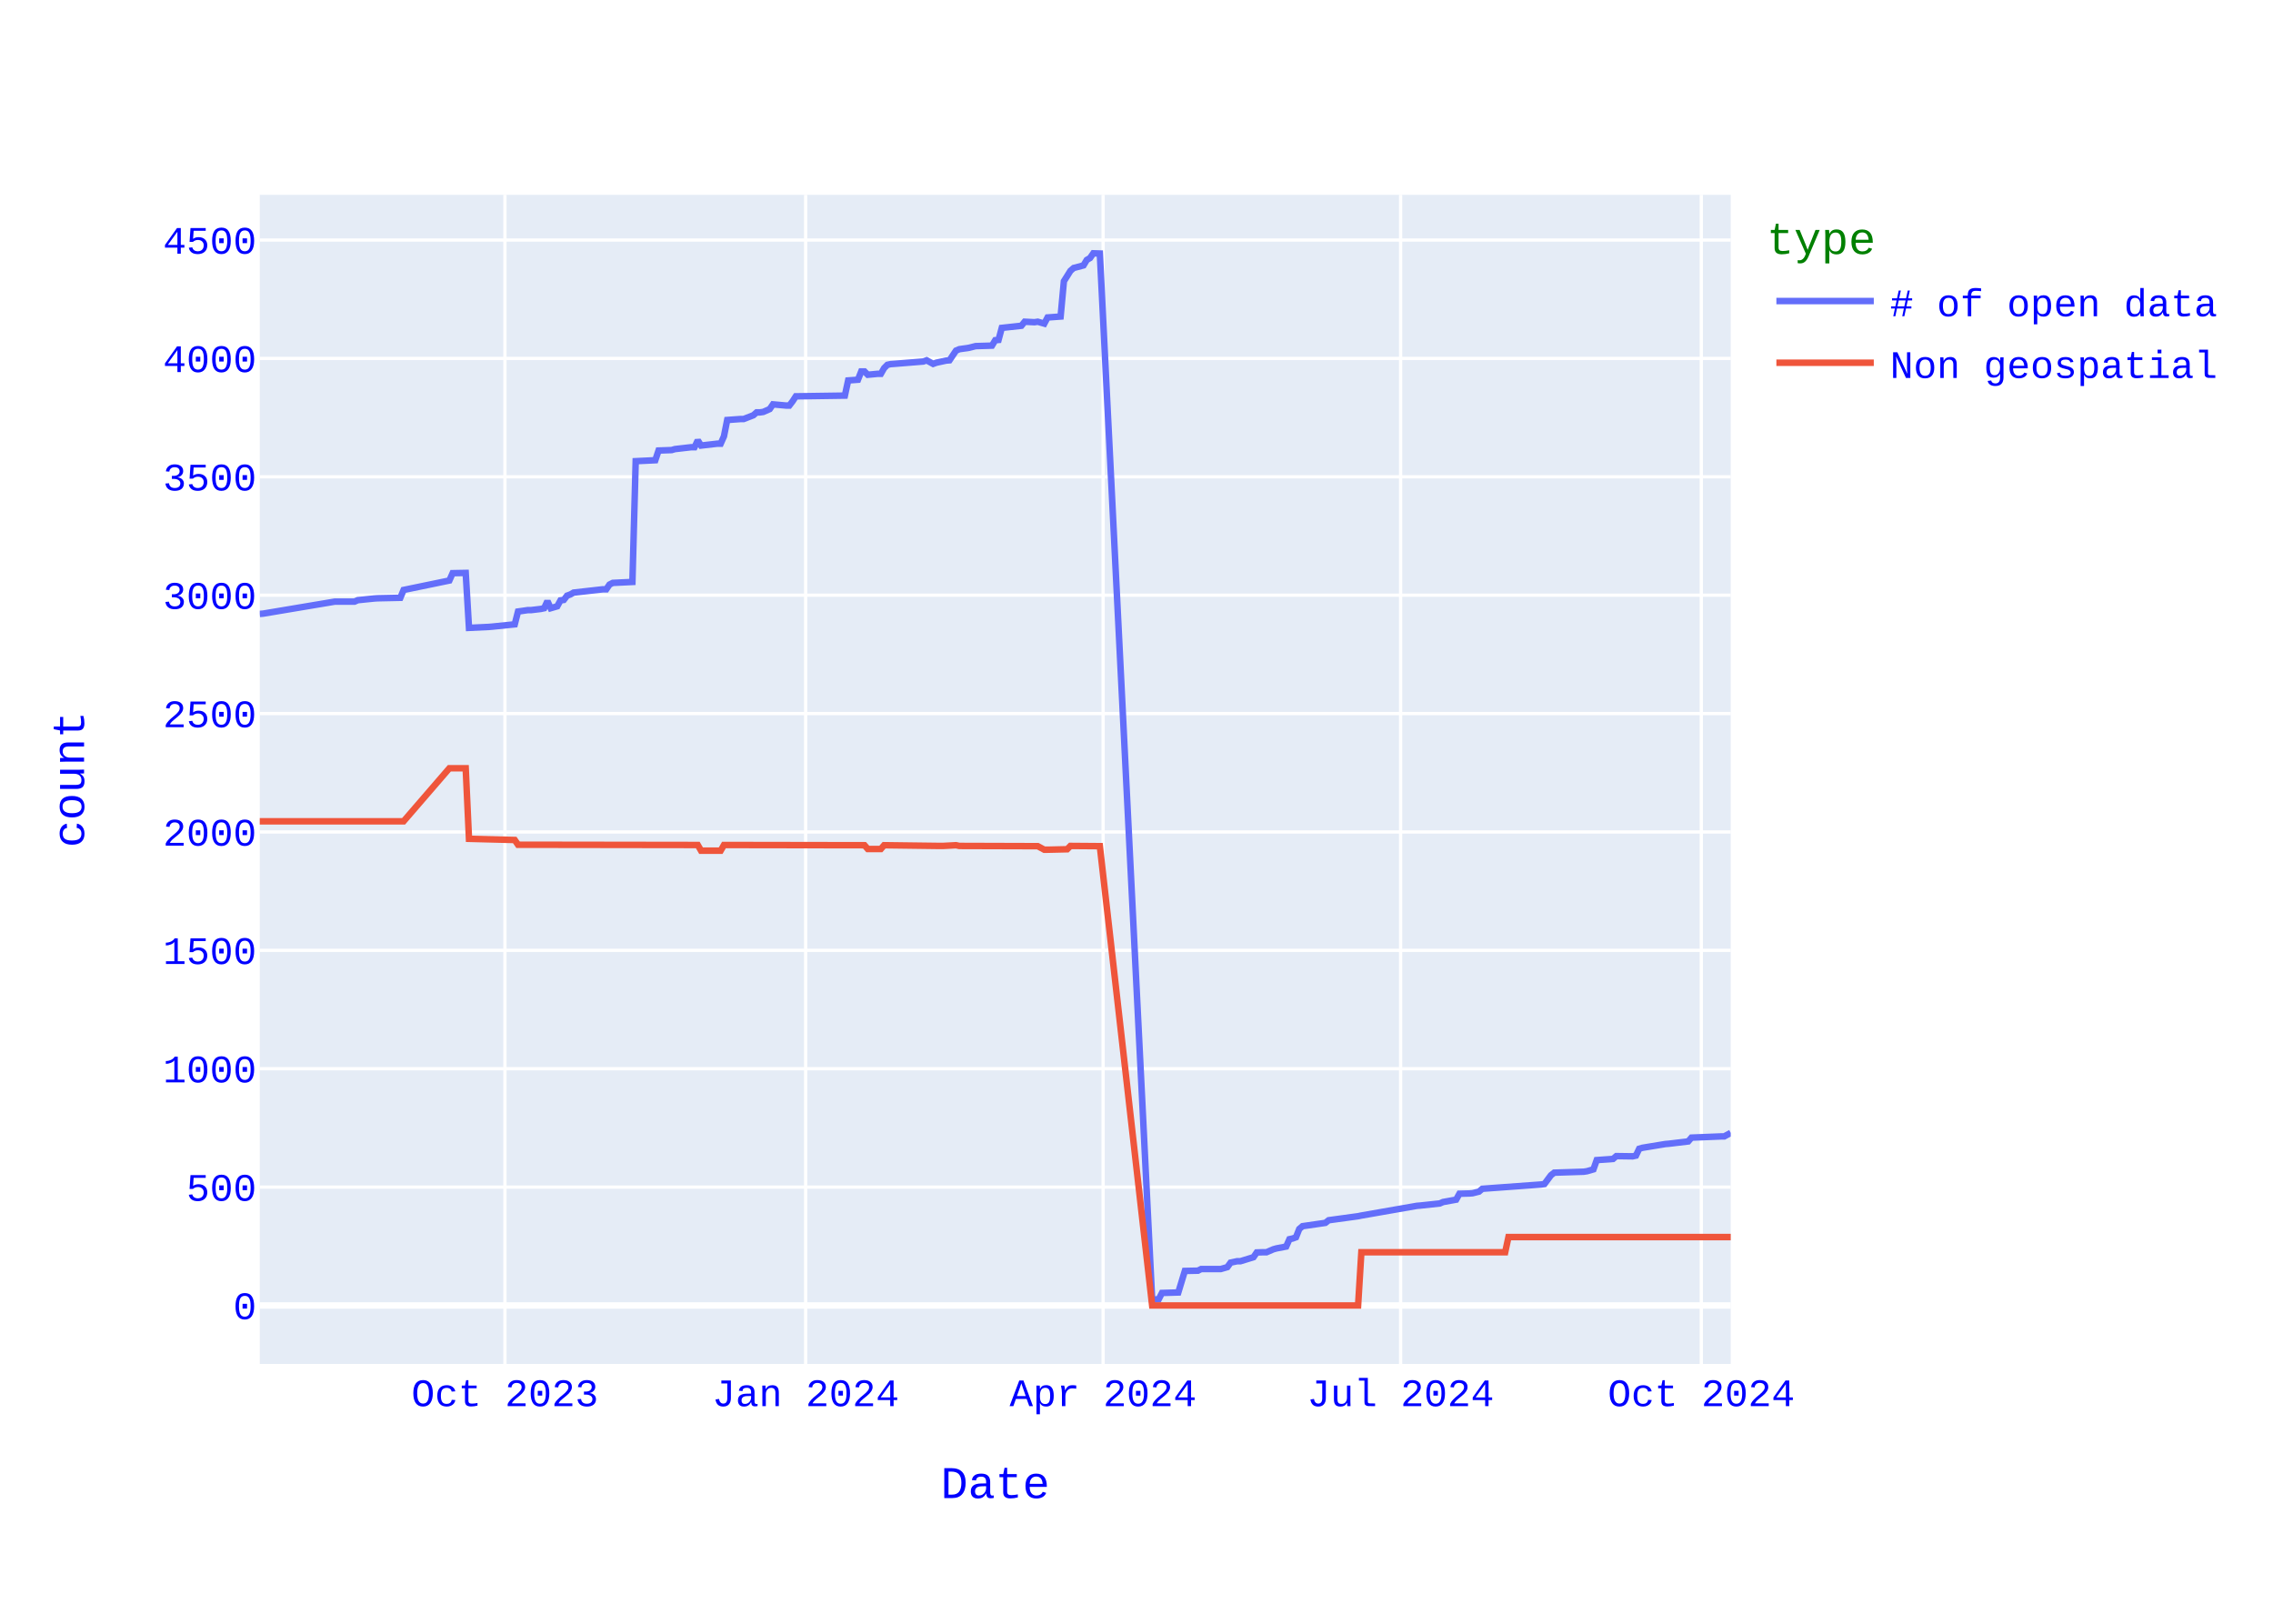
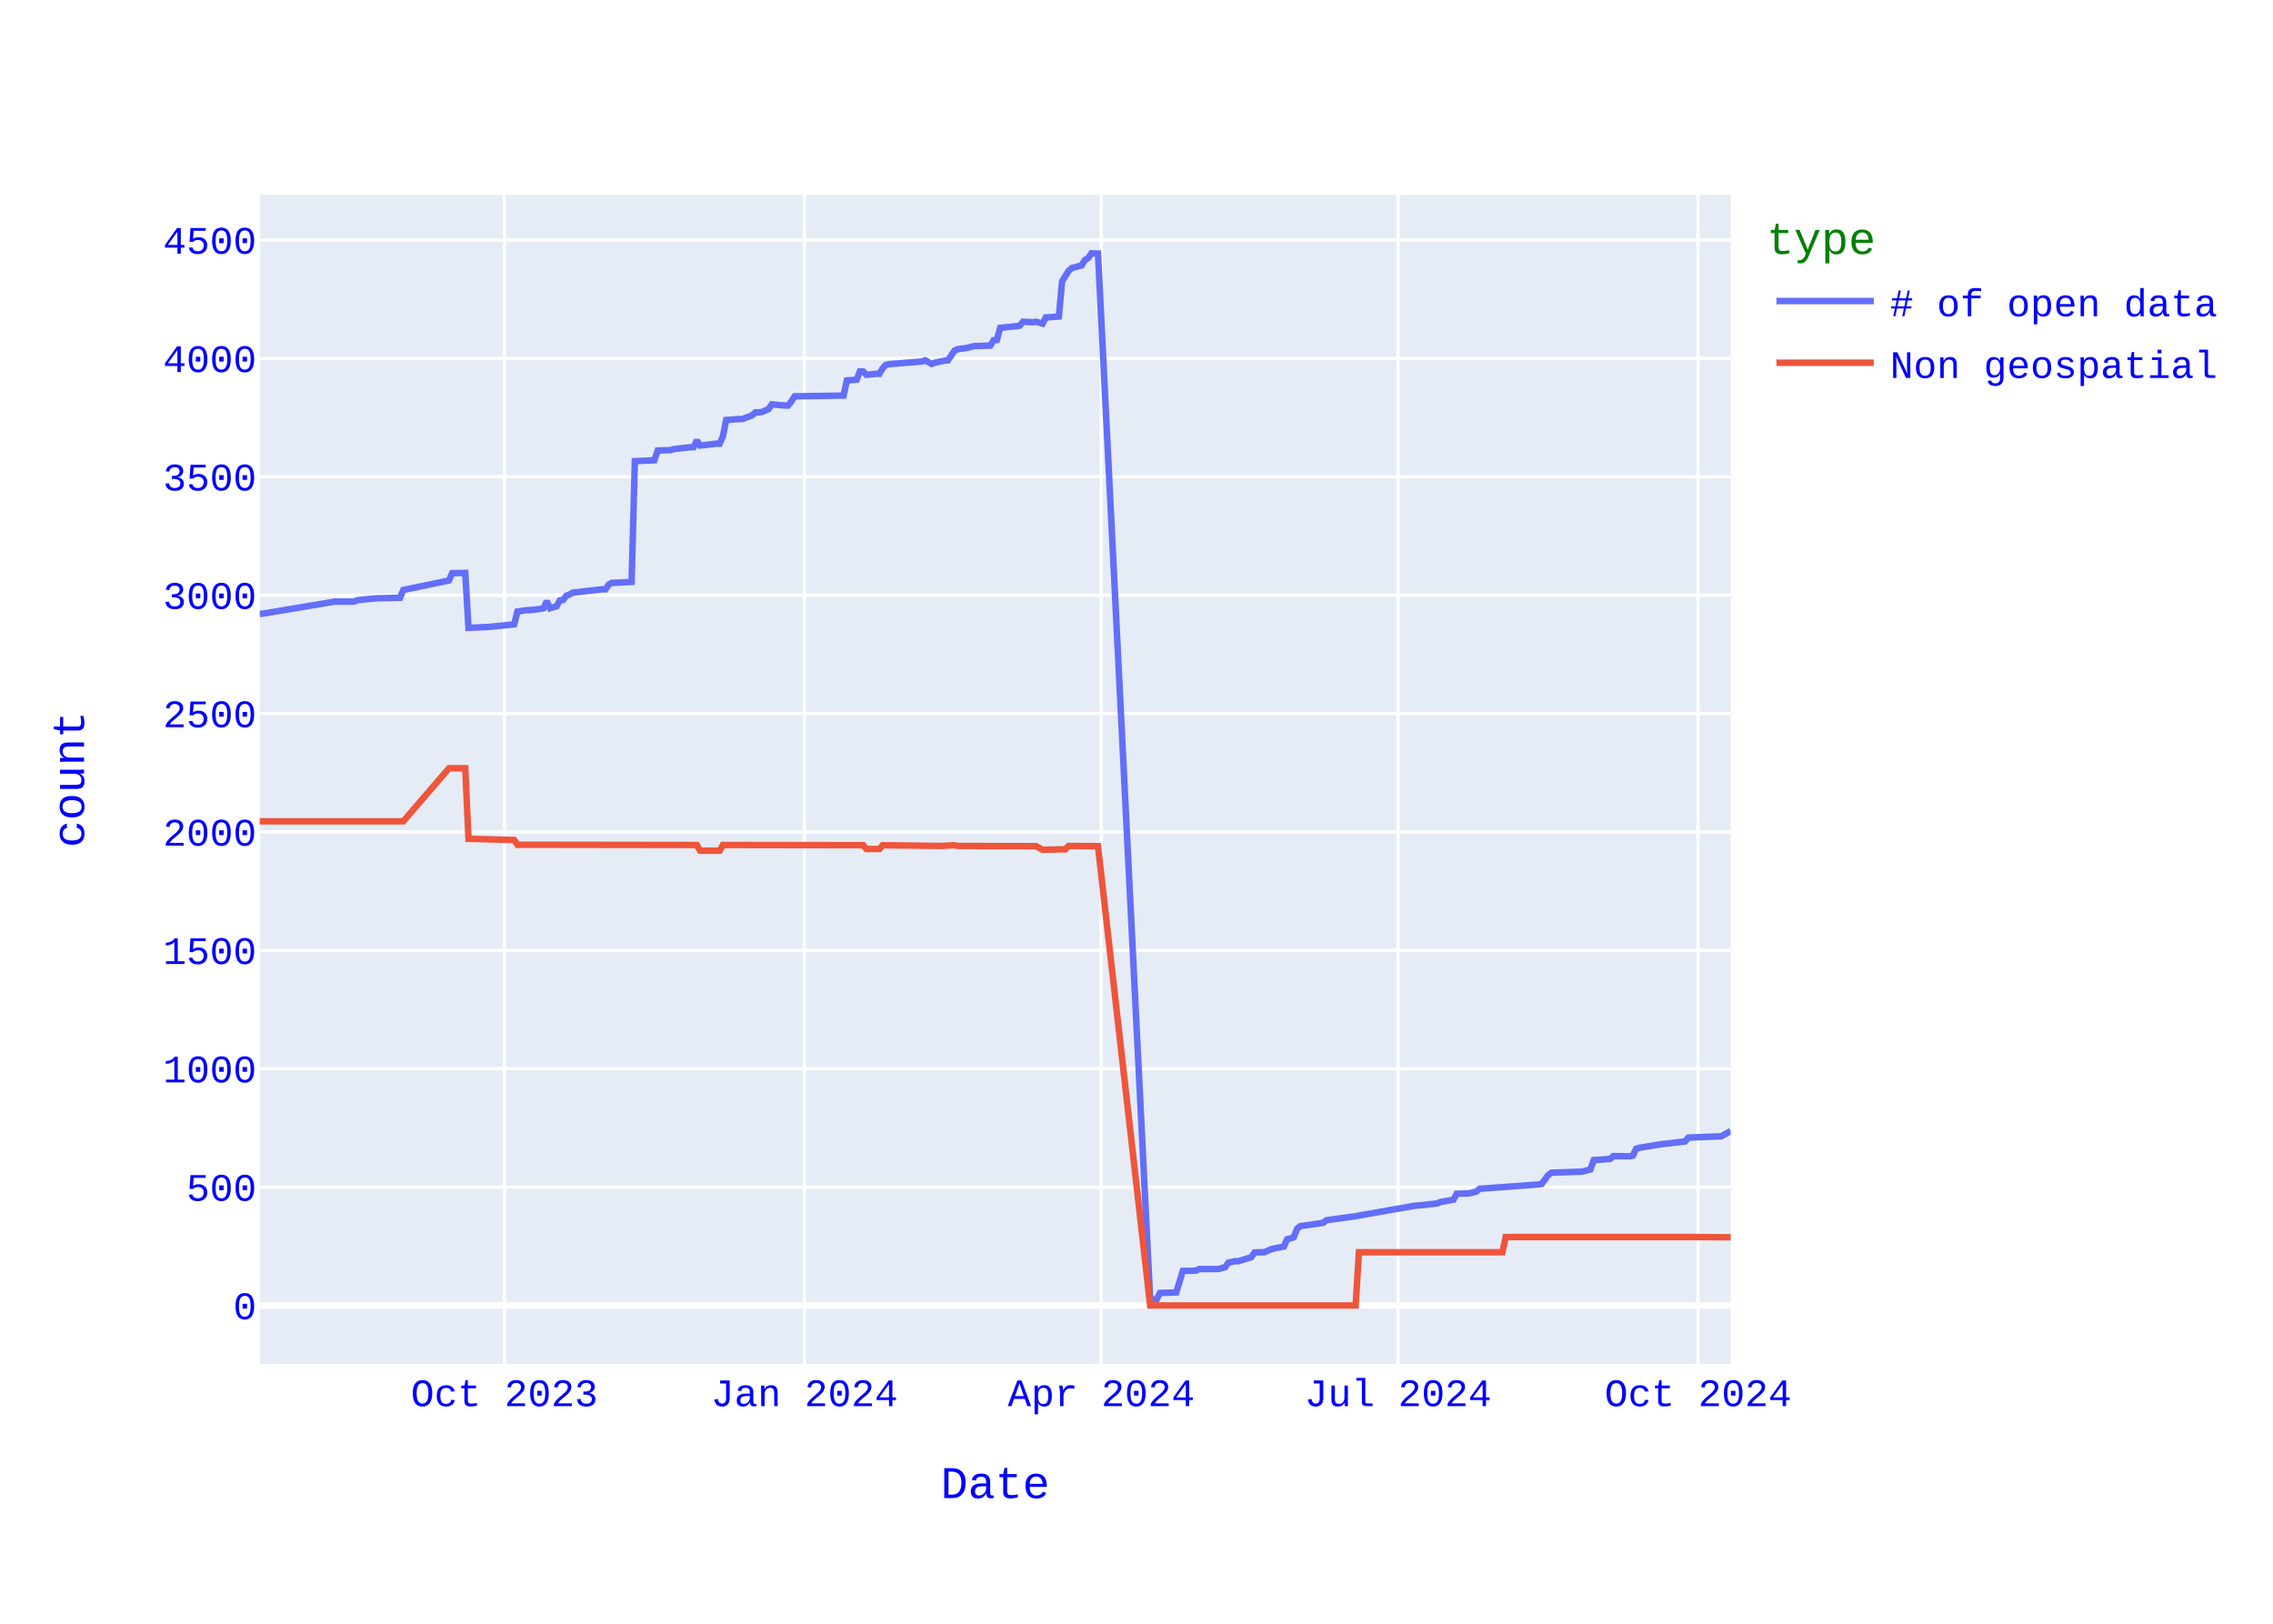
<svg xmlns="http://www.w3.org/2000/svg" class="main-svg" width="700" height="500" style="" viewBox="0 0 700 500">
  <rect x="0" y="0" width="700" height="500" style="fill: rgb(255, 255, 255); fill-opacity: 1;" />
-   <defs id="defs-e30ee3">
+   <defs id="defs-3de540">
    <g class="clips">
-       <clipPath id="clipe30ee3xyplot" class="plotclip">
+       <clipPath id="clip3de540xyplot" class="plotclip">
        <rect width="453" height="360" />
      </clipPath>
-       <clipPath class="axesclip" id="clipe30ee3x">
+       <clipPath class="axesclip" id="clip3de540x">
        <rect x="80" y="0" width="453" height="500" />
      </clipPath>
-       <clipPath class="axesclip" id="clipe30ee3y">
+       <clipPath class="axesclip" id="clip3de540y">
        <rect x="0" y="60" width="700" height="360" />
      </clipPath>
-       <clipPath class="axesclip" id="clipe30ee3xy">
+       <clipPath class="axesclip" id="clip3de540xy">
        <rect x="80" y="60" width="453" height="360" />
      </clipPath>
    </g>
    <g class="gradients" />
    <g class="patterns" />
  </defs>
  <g class="bglayer">
    <rect class="bg" x="80" y="60" width="453" height="360" style="fill: rgb(229, 236, 246); fill-opacity: 1; stroke-width: 0;" />
  </g>
  <g class="layer-below">
    <g class="imagelayer" />
    <g class="shapelayer" />
  </g>
  <g class="cartesianlayer">
    <g class="subplot xy">
      <g class="layer-subplot">
        <g class="shapelayer" />
        <g class="imagelayer" />
      </g>
      <g class="minor-gridlayer">
        <g class="x" />
        <g class="y" />
      </g>
      <g class="gridlayer">
        <g class="x">
-           <path class="xgrid crisp" transform="translate(155.5,0)" d="M0,60v360" style="stroke: rgb(255, 255, 255); stroke-opacity: 1; stroke-width: 1px;" />
-           <path class="xgrid crisp" transform="translate(248.11,0)" d="M0,60v360" style="stroke: rgb(255, 255, 255); stroke-opacity: 1; stroke-width: 1px;" />
-           <path class="xgrid crisp" transform="translate(339.72,0)" d="M0,60v360" style="stroke: rgb(255, 255, 255); stroke-opacity: 1; stroke-width: 1px;" />
-           <path class="xgrid crisp" transform="translate(431.33,0)" d="M0,60v360" style="stroke: rgb(255, 255, 255); stroke-opacity: 1; stroke-width: 1px;" />
-           <path class="xgrid crisp" transform="translate(523.94,0)" d="M0,60v360" style="stroke: rgb(255, 255, 255); stroke-opacity: 1; stroke-width: 1px;" />
+           <path class="xgrid crisp" transform="translate(155.33,0)" d="M0,60v360" style="stroke: rgb(255, 255, 255); stroke-opacity: 1; stroke-width: 1px;" />
+           <path class="xgrid crisp" transform="translate(247.74,0)" d="M0,60v360" style="stroke: rgb(255, 255, 255); stroke-opacity: 1; stroke-width: 1px;" />
+           <path class="xgrid crisp" transform="translate(339.14,0)" d="M0,60v360" style="stroke: rgb(255, 255, 255); stroke-opacity: 1; stroke-width: 1px;" />
+           <path class="xgrid crisp" transform="translate(430.55,0)" d="M0,60v360" style="stroke: rgb(255, 255, 255); stroke-opacity: 1; stroke-width: 1px;" />
+           <path class="xgrid crisp" transform="translate(522.96,0)" d="M0,60v360" style="stroke: rgb(255, 255, 255); stroke-opacity: 1; stroke-width: 1px;" />
        </g>
        <g class="y">
          <path class="ygrid crisp" transform="translate(0,365.55)" d="M80,0h453" style="stroke: rgb(255, 255, 255); stroke-opacity: 1; stroke-width: 1px;" />
          <path class="ygrid crisp" transform="translate(0,329.09)" d="M80,0h453" style="stroke: rgb(255, 255, 255); stroke-opacity: 1; stroke-width: 1px;" />
          <path class="ygrid crisp" transform="translate(0,292.64)" d="M80,0h453" style="stroke: rgb(255, 255, 255); stroke-opacity: 1; stroke-width: 1px;" />
          <path class="ygrid crisp" transform="translate(0,256.19)" d="M80,0h453" style="stroke: rgb(255, 255, 255); stroke-opacity: 1; stroke-width: 1px;" />
          <path class="ygrid crisp" transform="translate(0,219.73)" d="M80,0h453" style="stroke: rgb(255, 255, 255); stroke-opacity: 1; stroke-width: 1px;" />
          <path class="ygrid crisp" transform="translate(0,183.28)" d="M80,0h453" style="stroke: rgb(255, 255, 255); stroke-opacity: 1; stroke-width: 1px;" />
          <path class="ygrid crisp" transform="translate(0,146.82)" d="M80,0h453" style="stroke: rgb(255, 255, 255); stroke-opacity: 1; stroke-width: 1px;" />
          <path class="ygrid crisp" transform="translate(0,110.37)" d="M80,0h453" style="stroke: rgb(255, 255, 255); stroke-opacity: 1; stroke-width: 1px;" />
          <path class="ygrid crisp" transform="translate(0,73.92)" d="M80,0h453" style="stroke: rgb(255, 255, 255); stroke-opacity: 1; stroke-width: 1px;" />
        </g>
      </g>
      <g class="zerolinelayer">
        <path class="yzl zl crisp" transform="translate(0,402)" d="M80,0h453" style="stroke: rgb(255, 255, 255); stroke-opacity: 1; stroke-width: 2px;" />
      </g>
      <path class="xlines-below" />
      <path class="ylines-below" />
      <g class="overlines-below" />
      <g class="xaxislayer-below" />
      <g class="yaxislayer-below" />
      <g class="overaxes-below" />
-       <g class="plot" transform="translate(80,60)" clip-path="url(#clipe30ee3xyplot)">
+       <g class="plot" transform="translate(80,60)" clip-path="url(#clip3de540xyplot)">
        <g class="scatterlayer mlayer">
-           <g class="trace scatter tracee9ebf9" style="stroke-miterlimit: 2; opacity: 1;">
+           <g class="trace scatter trace518af3" style="stroke-miterlimit: 2; opacity: 1;">
            <g class="fills" />
            <g class="errorbars" />
            <g class="lines">
-               <path class="js-line" d="M453,288.85L450.99,289.94L449.98,289.94L440.92,290.31L439.91,291.48L433.87,292.2L432.87,292.28L425.82,293.44L424.81,293.74L423.81,295.85L422.8,296.07L417.77,296L416.76,296.87L411.73,297.23L410.72,300.08L408.71,300.66L407.7,300.81L398.64,301.1L397.63,301.9L395.62,304.6L394.61,304.74L376.49,306.06L375.49,306.93L373.47,307.44L372.47,307.51L369.45,307.59L368.44,309.41L364.41,310.14L363.41,310.58L357.37,311.23L356.36,311.31L339.25,314.3L338.24,314.51L329.18,315.75L328.17,316.56L321.13,317.58L320.12,318.45L319.11,321L318.11,321.37L317.1,321.59L316.09,323.85L313.07,324.43L312.07,324.72L310.05,325.6L309.05,325.6L307.03,325.67L306.03,327.13L302,328.37L300.99,328.37L298.98,328.8L297.97,330.19L295.96,330.77L294.95,330.77L289.92,330.77L288.91,331.28L284.89,331.36L282.87,337.99L277.84,338.14L276.83,340.1L274.82,340.18L258.71,18.07L256.7,18L255.69,19.46L254.69,20.04L253.68,21.72L250.66,22.52L249.65,23.4L247.64,26.6L246.63,37.47L242.61,37.76L241.6,39.65L239.59,39.07L238.58,39.22L235.56,39.07L234.55,40.31L228.51,40.97L227.51,44.68L226.5,44.76L225.49,46.43L220.46,46.58L218.45,47.09L215.43,47.53L214.42,47.96L212.41,50.95L211.4,51.03L208.38,51.68L207.37,52.05L205.36,50.95L204.35,51.32L195.29,52.05L194.29,52.12L193.28,52.34L192.27,53.36L191.27,55.11L190.26,55.11L187.24,55.4L186.23,54.38L185.23,54.38L184.22,56.93L181.2,57.15L180.19,61.82L165.09,62.04L164.09,63.57L163.08,64.88L162.07,64.88L158.05,64.51L157.04,65.97L155.03,66.85L154.02,66.99L153.01,66.99L152.01,67.87L148.99,69.04L147.98,69.04L143.95,69.33L142.95,74.36L141.94,76.62L140.93,76.62L135.9,77.2L134.89,75.6L133.89,77.71L132.88,77.71L127.85,78.29L126.84,78.59L122.81,78.73L121.81,81.72L115.77,82.01L114.76,119.2L108.72,119.49L107.71,120L106.71,121.46L105.7,121.46L96.64,122.48L95.63,123.06L94.63,123.42L93.62,124.74L92.61,124.88L91.61,126.7L89.59,127.29L88.59,125.1L87.58,127.29L86.57,127.51L83.55,127.87L82.55,127.87L79.53,128.31L78.52,132.25L71.47,132.97L70.47,133.05L64.43,133.34L63.42,116.42L59.39,116.5L58.39,118.76L44.29,121.67L43.29,124.08L36.24,124.23L35.23,124.3L30.2,124.81L29.19,125.25L23.15,125.25L1.01,128.96L0,129.04" style="vector-effect: none; fill: none; stroke: rgb(99, 110, 250); stroke-opacity: 1; stroke-width: 2px; opacity: 1;" />
+               <path class="js-line" d="M453,288.27L449.99,289.94L448.98,289.94L439.94,290.31L438.94,291.48L432.91,292.2L431.91,292.28L424.88,293.44L423.87,293.74L422.87,295.85L421.86,296.07L416.84,296L415.84,296.87L410.81,297.23L409.81,300.08L407.8,300.66L406.8,300.81L397.76,301.1L396.75,301.9L394.74,304.6L393.74,304.74L375.66,306.06L374.65,306.93L372.65,307.44L371.64,307.51L368.63,307.59L367.62,309.41L363.61,310.14L362.6,310.58L356.57,311.23L355.57,311.31L338.49,314.3L337.49,314.51L328.45,315.75L327.45,316.56L320.41,317.58L319.41,318.45L318.41,321L317.4,321.37L316.4,321.59L315.39,323.85L312.38,324.43L311.37,324.72L309.37,325.6L308.36,325.6L306.35,325.67L305.35,327.13L301.33,328.37L300.33,328.37L298.32,328.8L297.31,330.19L295.3,330.77L294.3,330.77L289.28,330.77L288.27,331.28L284.25,331.36L282.25,337.99L277.22,338.14L276.22,340.1L274.21,340.18L258.14,18.07L256.13,18L255.13,19.46L254.12,20.04L253.12,21.72L250.1,22.52L249.1,23.4L247.09,26.6L246.09,37.47L242.07,37.76L241.06,39.65L239.06,39.07L238.05,39.22L235.04,39.07L234.03,40.31L228.01,40.97L227,44.68L226,44.76L224.99,46.43L219.97,46.58L217.96,47.09L214.95,47.53L213.94,47.96L211.94,50.95L210.93,51.03L207.92,51.68L206.91,52.05L204.9,50.95L203.9,51.32L194.86,52.05L193.86,52.12L192.85,52.34L191.85,53.36L190.84,55.11L189.84,55.11L186.82,55.4L185.82,54.38L184.82,54.38L183.81,56.93L180.8,57.15L179.79,61.82L164.73,62.04L163.72,63.57L162.72,64.88L161.71,64.88L157.7,64.51L156.69,65.97L154.68,66.85L153.68,66.99L152.67,66.99L151.67,67.87L148.66,69.04L147.65,69.04L143.63,69.33L142.63,74.36L141.63,76.62L140.62,76.62L135.6,77.2L134.59,75.6L133.59,77.71L132.59,77.71L127.56,78.29L126.56,78.59L122.54,78.73L121.54,81.72L115.51,82.01L114.51,119.2L108.48,119.49L107.47,120L106.47,121.46L105.47,121.46L96.43,122.48L95.42,123.06L94.42,123.42L93.41,124.74L92.41,124.88L91.4,126.7L89.39,127.29L88.39,125.1L87.39,127.29L86.38,127.51L83.37,127.87L82.36,127.87L79.35,128.31L78.35,132.25L71.31,132.97L70.31,133.05L64.28,133.34L63.28,116.42L59.26,116.5L58.26,118.76L44.2,121.67L43.19,124.08L36.16,124.23L35.16,124.3L30.13,124.81L29.13,125.25L23.1,125.25L1,128.96L0,129.04" style="vector-effect: none; fill: none; stroke: rgb(99, 110, 250); stroke-opacity: 1; stroke-width: 2px; opacity: 1;" />
            </g>
            <g class="points" />
            <g class="text" />
          </g>
-           <g class="trace scatter trace84feb6" style="stroke-miterlimit: 2; opacity: 1;">
+           <g class="trace scatter trace826d4e" style="stroke-miterlimit: 2; opacity: 1;">
            <g class="fills" />
            <g class="errorbars" />
            <g class="lines">
-               <path class="js-line" d="M453,320.93L384.55,320.93L383.54,325.6L339.25,325.6L338.24,342L274.82,342L258.71,200.56L249.65,200.49L248.65,201.51L242.61,201.65L241.6,201.65L239.59,200.56L238.58,200.56L215.43,200.49L214.42,200.27L210.39,200.49L209.39,200.49L192.27,200.27L191.27,201.43L187.24,201.43L186.23,200.27L142.95,200.2L141.94,201.95L135.9,201.95L134.89,200.2L79.53,200.12L78.52,198.66L64.43,198.3L63.42,176.57L58.39,176.57L44.29,192.9L0,192.9" style="vector-effect: none; fill: none; stroke: rgb(239, 85, 59); stroke-opacity: 1; stroke-width: 2px; opacity: 1;" />
+               <path class="js-line" d="M453,321L441.95,320.93L440.95,320.93L383.69,320.93L382.69,325.6L338.49,325.6L337.49,342L274.21,342L258.14,200.56L249.1,200.49L248.1,201.51L242.07,201.65L241.06,201.65L239.06,200.56L238.05,200.56L214.95,200.49L213.94,200.27L209.93,200.49L208.92,200.49L191.85,200.27L190.84,201.43L186.82,201.43L185.82,200.27L142.63,200.2L141.63,201.95L135.6,201.95L134.59,200.2L79.35,200.12L78.35,198.66L64.28,198.3L63.28,176.57L58.26,176.57L44.2,192.9L0,192.9" style="vector-effect: none; fill: none; stroke: rgb(239, 85, 59); stroke-opacity: 1; stroke-width: 2px; opacity: 1;" />
            </g>
            <g class="points" />
            <g class="text" />
          </g>
        </g>
      </g>
      <g class="overplot" />
      <path class="xlines-above crisp" d="M0,0" style="fill: none;" />
      <path class="ylines-above crisp" d="M0,0" style="fill: none;" />
      <g class="overlines-above" />
      <g class="xaxislayer-above">
        <g class="xtick">
-           <text text-anchor="middle" x="0" y="433" transform="translate(155.5,0)" style="font-family: 'Courier New'; font-size: 12px; fill: rgb(0, 0, 255); fill-opacity: 1; white-space: pre; opacity: 1;">Oct 2023</text>
-         </g>
-         <g class="xtick">
-           <text text-anchor="middle" x="0" y="433" style="font-family: 'Courier New'; font-size: 12px; fill: rgb(0, 0, 255); fill-opacity: 1; white-space: pre; opacity: 1;" transform="translate(248.11,0)">Jan 2024</text>
-         </g>
-         <g class="xtick">
-           <text text-anchor="middle" x="0" y="433" style="font-family: 'Courier New'; font-size: 12px; fill: rgb(0, 0, 255); fill-opacity: 1; white-space: pre; opacity: 1;" transform="translate(339.72,0)">Apr 2024</text>
-         </g>
-         <g class="xtick">
-           <text text-anchor="middle" x="0" y="433" style="font-family: 'Courier New'; font-size: 12px; fill: rgb(0, 0, 255); fill-opacity: 1; white-space: pre; opacity: 1;" transform="translate(431.33,0)">Jul 2024</text>
-         </g>
-         <g class="xtick">
-           <text text-anchor="middle" x="0" y="433" style="font-family: 'Courier New'; font-size: 12px; fill: rgb(0, 0, 255); fill-opacity: 1; white-space: pre; opacity: 1;" transform="translate(523.94,0)">Oct 2024</text>
+           <text text-anchor="middle" x="0" y="433" transform="translate(155.33,0)" style="font-family: 'Courier New'; font-size: 12px; fill: rgb(0, 0, 255); fill-opacity: 1; white-space: pre; opacity: 1;">Oct 2023</text>
+         </g>
+         <g class="xtick">
+           <text text-anchor="middle" x="0" y="433" style="font-family: 'Courier New'; font-size: 12px; fill: rgb(0, 0, 255); fill-opacity: 1; white-space: pre; opacity: 1;" transform="translate(247.74,0)">Jan 2024</text>
+         </g>
+         <g class="xtick">
+           <text text-anchor="middle" x="0" y="433" style="font-family: 'Courier New'; font-size: 12px; fill: rgb(0, 0, 255); fill-opacity: 1; white-space: pre; opacity: 1;" transform="translate(339.14,0)">Apr 2024</text>
+         </g>
+         <g class="xtick">
+           <text text-anchor="middle" x="0" y="433" style="font-family: 'Courier New'; font-size: 12px; fill: rgb(0, 0, 255); fill-opacity: 1; white-space: pre; opacity: 1;" transform="translate(430.55,0)">Jul 2024</text>
+         </g>
+         <g class="xtick">
+           <text text-anchor="middle" x="0" y="433" style="font-family: 'Courier New'; font-size: 12px; fill: rgb(0, 0, 255); fill-opacity: 1; white-space: pre; opacity: 1;" transform="translate(522.96,0)">Oct 2024</text>
        </g>
      </g>
      <g class="yaxislayer-above">
        <g class="ytick">
          <text text-anchor="end" x="79" y="4.2" transform="translate(0,402)" style="font-family: 'Courier New'; font-size: 12px; fill: rgb(0, 0, 255); fill-opacity: 1; white-space: pre; opacity: 1;">0</text>
        </g>
        <g class="ytick">
          <text text-anchor="end" x="79" y="4.2" style="font-family: 'Courier New'; font-size: 12px; fill: rgb(0, 0, 255); fill-opacity: 1; white-space: pre; opacity: 1;" transform="translate(0,365.55)">500</text>
        </g>
        <g class="ytick">
          <text text-anchor="end" x="79" y="4.2" style="font-family: 'Courier New'; font-size: 12px; fill: rgb(0, 0, 255); fill-opacity: 1; white-space: pre; opacity: 1;" transform="translate(0,329.09)">1000</text>
        </g>
        <g class="ytick">
          <text text-anchor="end" x="79" y="4.2" style="font-family: 'Courier New'; font-size: 12px; fill: rgb(0, 0, 255); fill-opacity: 1; white-space: pre; opacity: 1;" transform="translate(0,292.64)">1500</text>
        </g>
        <g class="ytick">
          <text text-anchor="end" x="79" y="4.2" style="font-family: 'Courier New'; font-size: 12px; fill: rgb(0, 0, 255); fill-opacity: 1; white-space: pre; opacity: 1;" transform="translate(0,256.19)">2000</text>
        </g>
        <g class="ytick">
          <text text-anchor="end" x="79" y="4.2" style="font-family: 'Courier New'; font-size: 12px; fill: rgb(0, 0, 255); fill-opacity: 1; white-space: pre; opacity: 1;" transform="translate(0,219.73)">2500</text>
        </g>
        <g class="ytick">
          <text text-anchor="end" x="79" y="4.2" style="font-family: 'Courier New'; font-size: 12px; fill: rgb(0, 0, 255); fill-opacity: 1; white-space: pre; opacity: 1;" transform="translate(0,183.28)">3000</text>
        </g>
        <g class="ytick">
          <text text-anchor="end" x="79" y="4.2" style="font-family: 'Courier New'; font-size: 12px; fill: rgb(0, 0, 255); fill-opacity: 1; white-space: pre; opacity: 1;" transform="translate(0,146.82)">3500</text>
        </g>
        <g class="ytick">
          <text text-anchor="end" x="79" y="4.2" style="font-family: 'Courier New'; font-size: 12px; fill: rgb(0, 0, 255); fill-opacity: 1; white-space: pre; opacity: 1;" transform="translate(0,110.37)">4000</text>
        </g>
        <g class="ytick">
          <text text-anchor="end" x="79" y="4.2" style="font-family: 'Courier New'; font-size: 12px; fill: rgb(0, 0, 255); fill-opacity: 1; white-space: pre; opacity: 1;" transform="translate(0,73.92)">4500</text>
        </g>
      </g>
      <g class="overaxes-above" />
    </g>
  </g>
  <g class="polarlayer" />
  <g class="smithlayer" />
  <g class="ternarylayer" />
  <g class="geolayer" />
  <g class="funnelarealayer" />
  <g class="pielayer" />
  <g class="iciclelayer" />
  <g class="treemaplayer" />
  <g class="sunburstlayer" />
  <g class="glimages" />
-   <defs id="topdefs-e30ee3">
+   <defs id="topdefs-3de540">
    <g class="clips" />
-     <clipPath id="legende30ee3">
+     <clipPath id="legend3de540">
      <rect width="146" height="67" x="0" y="0" />
    </clipPath>
  </defs>
  <g class="layer-above">
    <g class="imagelayer" />
    <g class="shapelayer" />
  </g>
  <g class="infolayer">
    <g class="legend" pointer-events="all" transform="translate(542.06,60)">
      <rect class="bg" shape-rendering="crispEdges" style="stroke: rgb(68, 68, 68); stroke-opacity: 1; fill: rgb(255, 255, 255); fill-opacity: 1; stroke-width: 0px;" width="146" height="67" x="0" y="0" />
-       <g class="scrollbox" transform="" clip-path="url(#legende30ee3)">
+       <g class="scrollbox" transform="" clip-path="url(#legend3de540)">
        <text class="legendtitletext" text-anchor="start" x="2" y="18.2" style="font-family: 'Courier New'; font-size: 14px; fill: rgb(0, 128, 0); fill-opacity: 1; white-space: pre;">type</text>
        <g class="groups" transform="">
          <g class="traces" transform="translate(0,32.7)" style="opacity: 1;">
            <text class="legendtext" text-anchor="start" x="40" y="4.68" style="font-family: 'Courier New'; font-size: 12px; fill: rgb(0, 0, 255); fill-opacity: 1; white-space: pre;"># of open data</text>
            <g class="layers" style="opacity: 1;">
              <g class="legendfill" />
              <g class="legendlines">
                <path class="js-line" d="M5,0h30" style="fill: none; stroke: rgb(99, 110, 250); stroke-opacity: 1; stroke-width: 2px;" />
              </g>
              <g class="legendsymbols">
                <g class="legendpoints" />
              </g>
            </g>
            <rect class="legendtoggle" x="0" y="-9.5" width="140.828" height="19" style="fill: rgb(0, 0, 0); fill-opacity: 0;" />
          </g>
        </g>
        <g class="groups" transform="">
          <g class="traces" transform="translate(0,51.7)" style="opacity: 1;">
            <text class="legendtext" text-anchor="start" x="40" y="4.68" style="font-family: 'Courier New'; font-size: 12px; fill: rgb(0, 0, 255); fill-opacity: 1; white-space: pre;">Non geospatial</text>
            <g class="layers" style="opacity: 1;">
              <g class="legendfill" />
              <g class="legendlines">
                <path class="js-line" d="M5,0h30" style="fill: none; stroke: rgb(239, 85, 59); stroke-opacity: 1; stroke-width: 2px;" />
              </g>
              <g class="legendsymbols">
                <g class="legendpoints" />
              </g>
            </g>
            <rect class="legendtoggle" x="0" y="-9.5" width="140.828" height="19" style="fill: rgb(0, 0, 0); fill-opacity: 0;" />
          </g>
        </g>
      </g>
      <rect class="scrollbar" rx="20" ry="3" width="0" height="0" style="fill: rgb(128, 139, 164); fill-opacity: 1;" x="0" y="0" />
    </g>
    <g class="g-gtitle" />
    <g class="g-xtitle">
      <text class="xtitle" x="306.5" y="461.3" text-anchor="middle" style="font-family: 'Courier New'; font-size: 14px; fill: rgb(0, 0, 255); opacity: 1; font-weight: normal; white-space: pre;">Date</text>
    </g>
    <g class="g-ytitle">
      <text class="ytitle" transform="rotate(-90,25.8875,240)" x="25.888" y="240" text-anchor="middle" style="font-family: 'Courier New'; font-size: 14px; fill: rgb(0, 0, 255); opacity: 1; font-weight: normal; white-space: pre;">count</text>
    </g>
  </g>
</svg>
